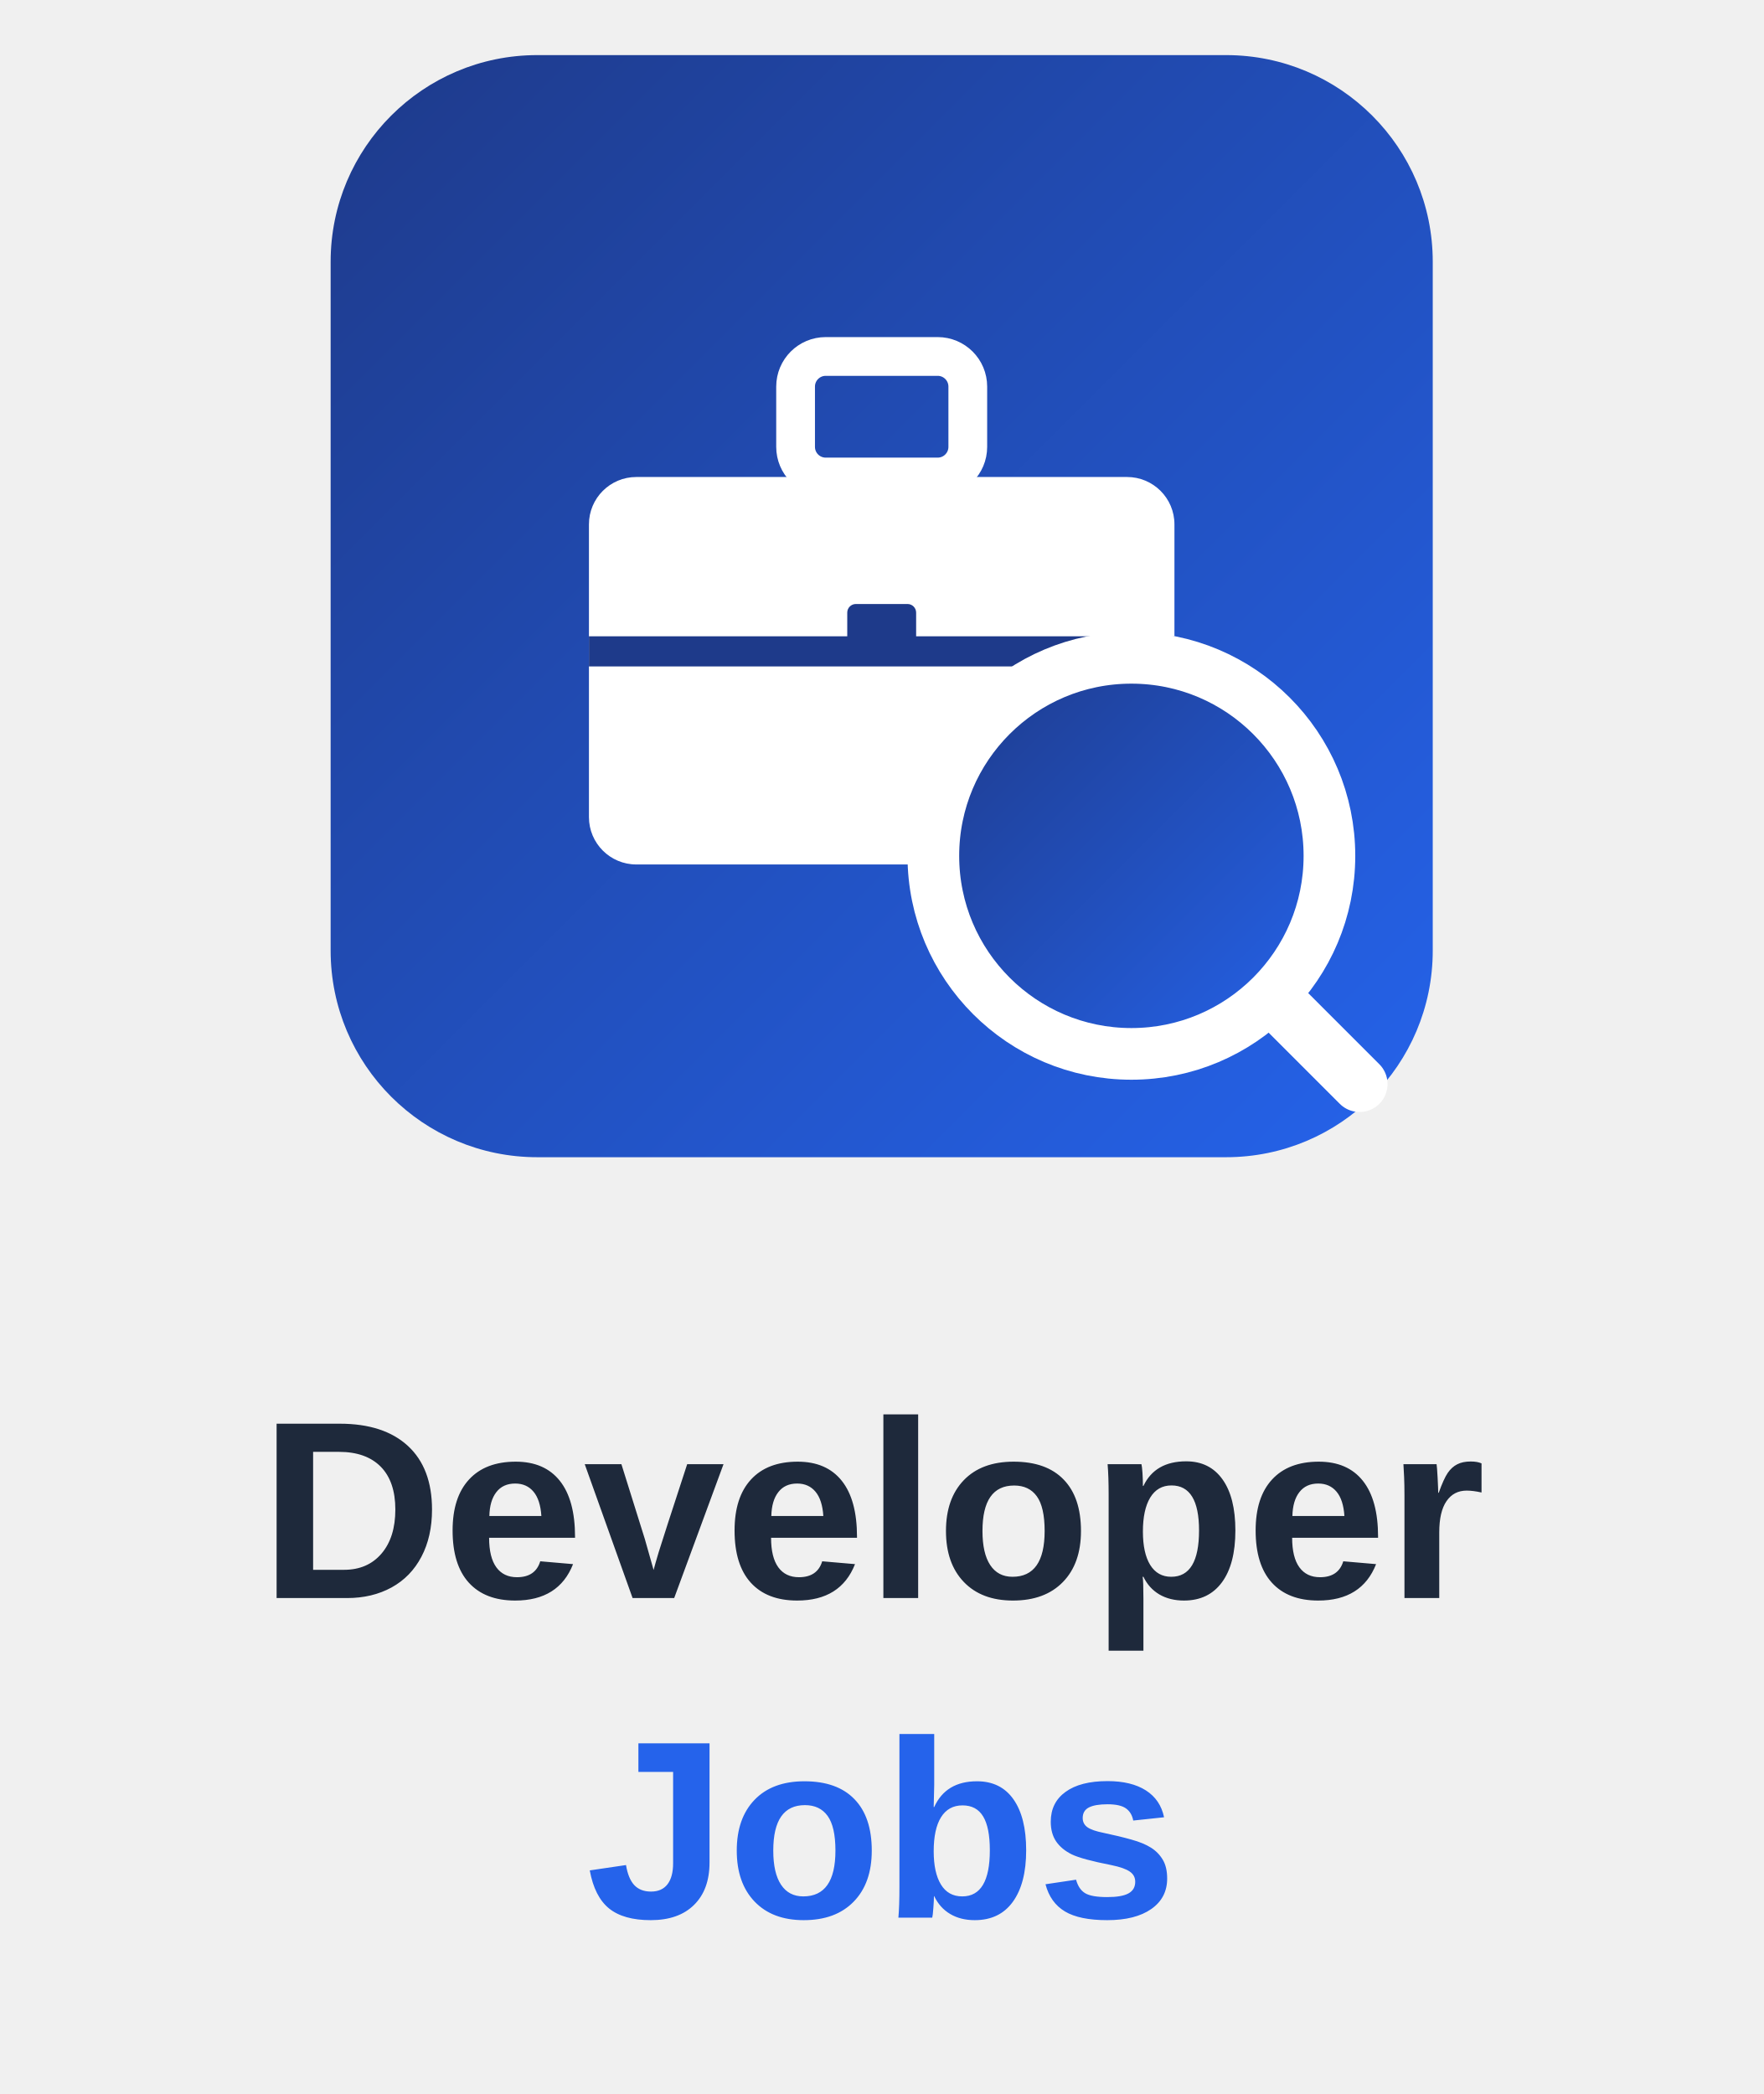
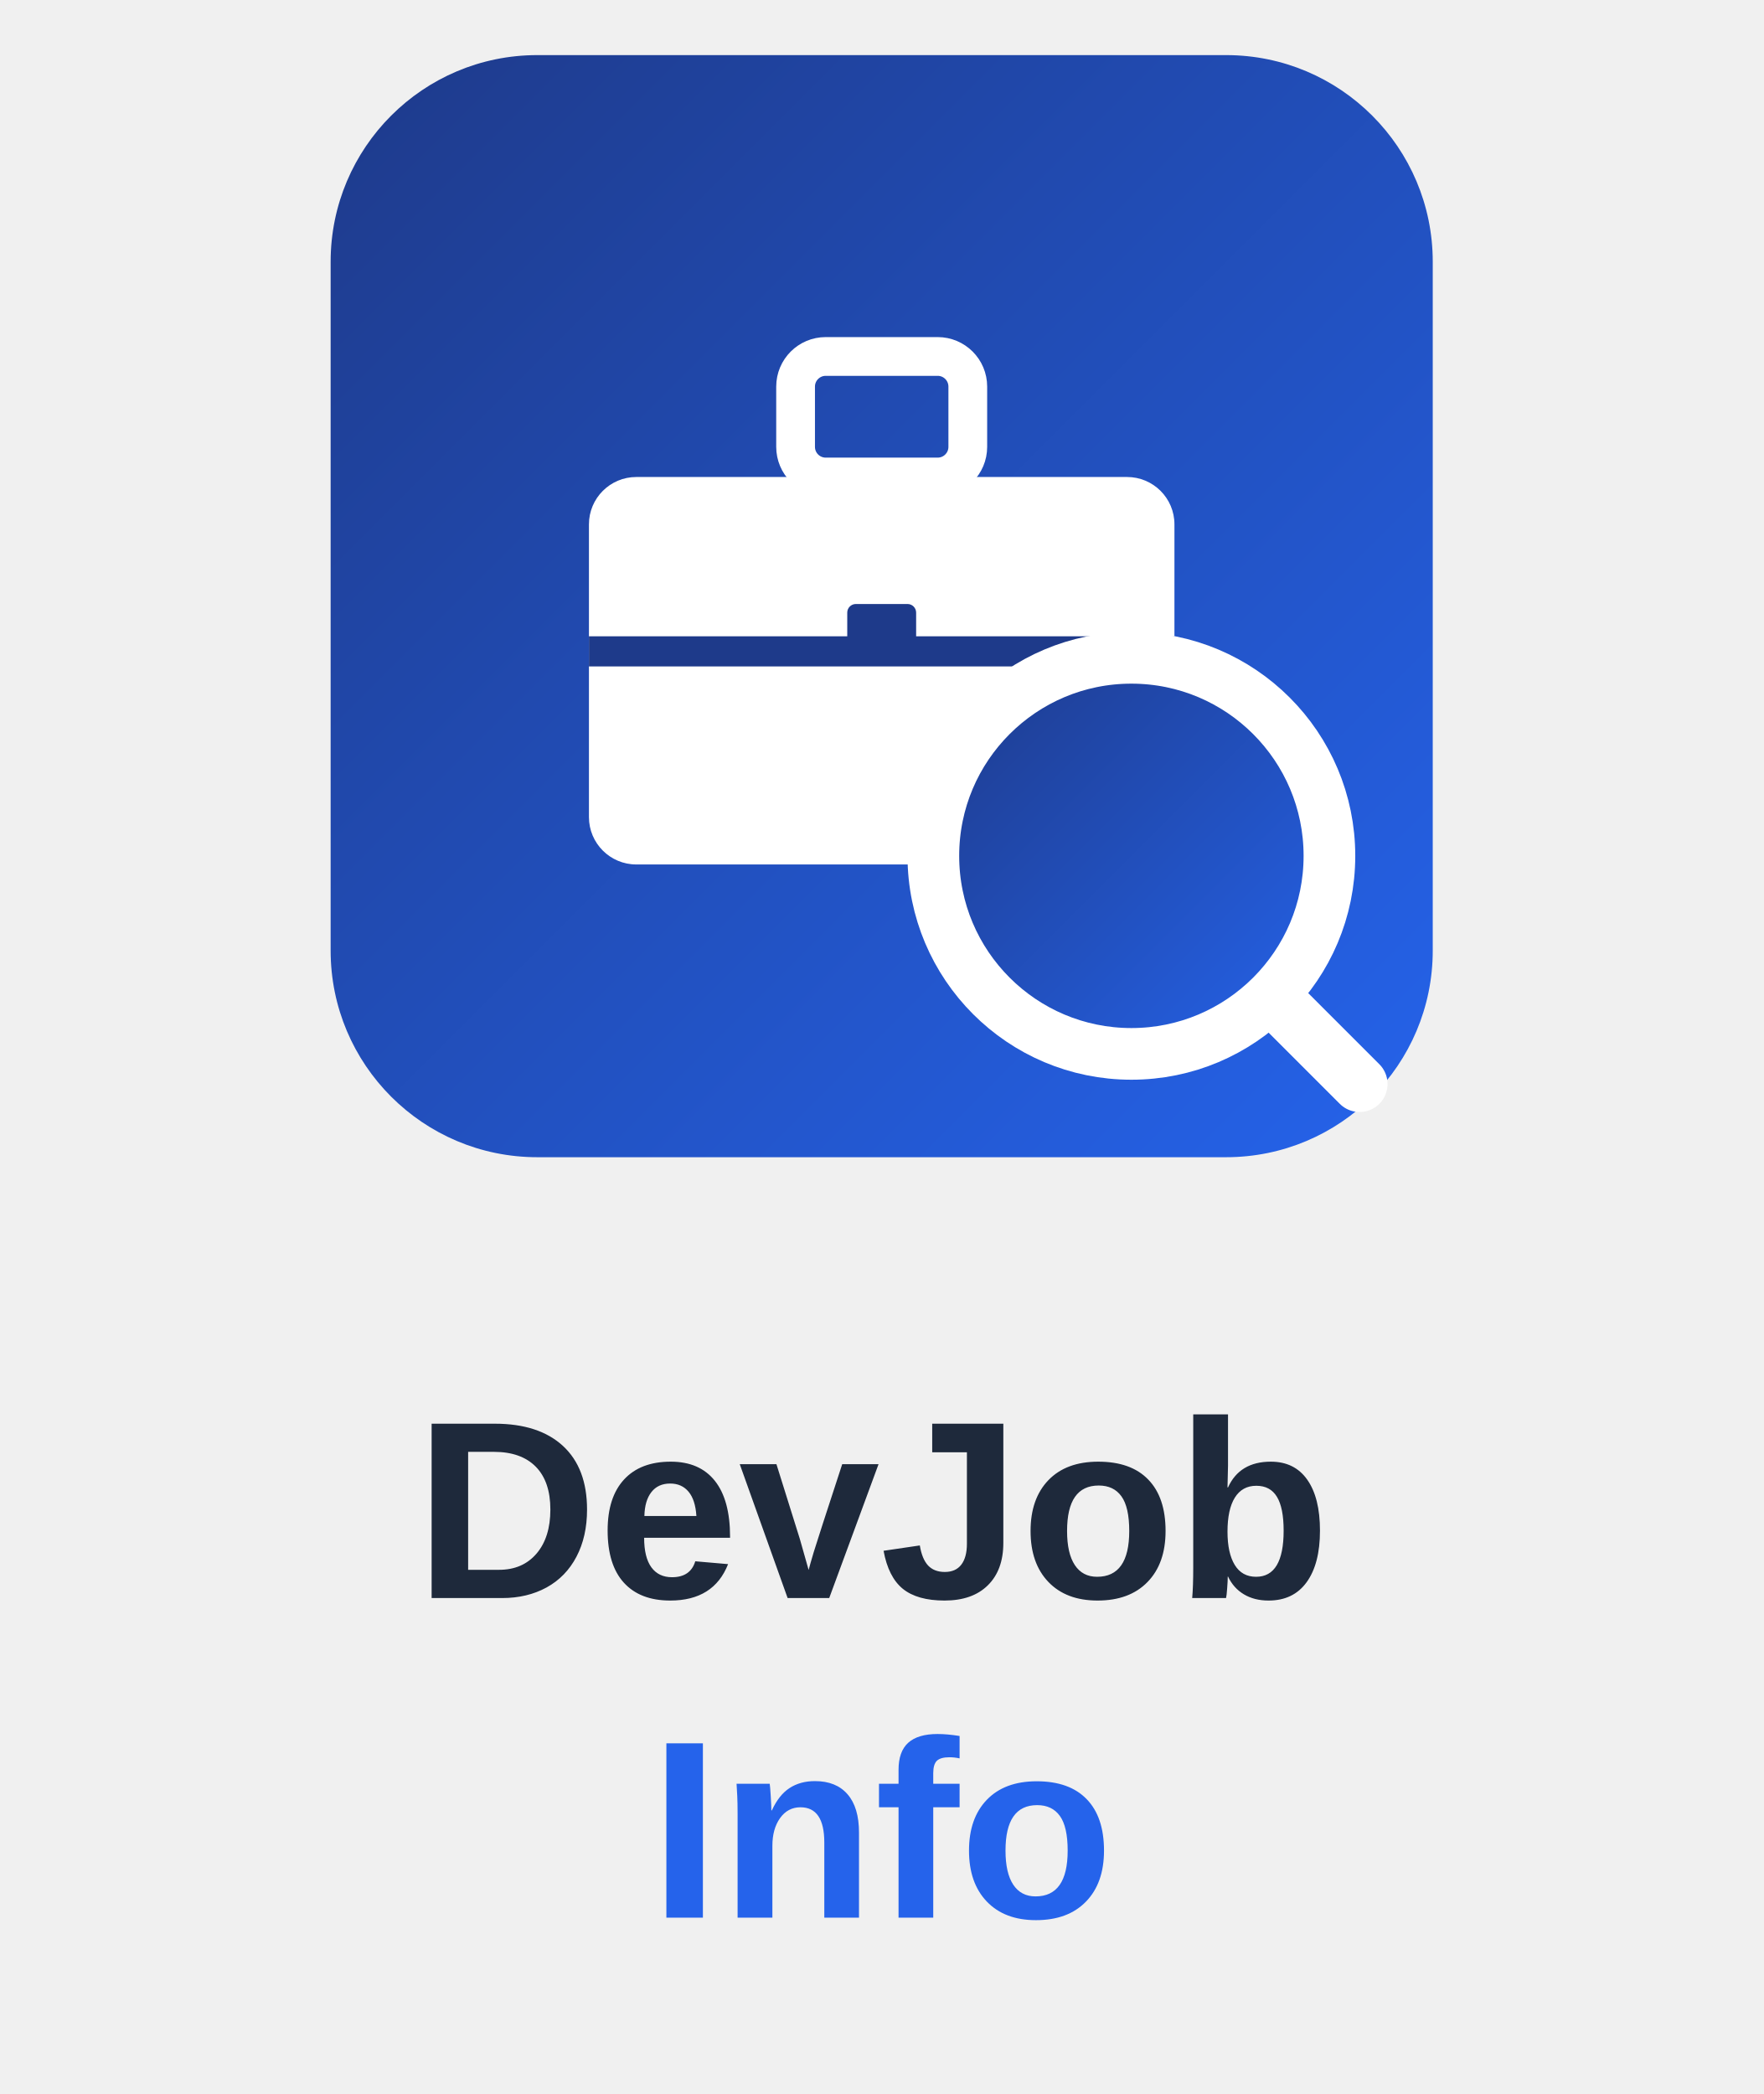
<svg xmlns="http://www.w3.org/2000/svg" viewBox="0 0 320 380">
  <defs>
    <linearGradient id="bg" x1="0%" y1="0%" x2="100%" y2="100%">
      <stop offset="0%" stop-color="#1E3A8A" />
      <stop offset="100%" stop-color="#2563EB" />
    </linearGradient>
  </defs>
  <g transform="translate(60 10) scale(0.390625)">
    <rect width="512" height="512" rx="96" fill="url(#bg)" />
    <rect x="216" y="140" width="80" height="56" rx="14" fill="none" stroke="#FFFFFF" stroke-width="18" />
    <rect x="120" y="196" width="272" height="180" rx="22" fill="#FFFFFF" />
    <rect x="120" y="270" width="272" height="14" fill="#1E3A8A" />
    <rect x="240" y="255" width="32" height="24" rx="4" fill="#1E3A8A" />
    <circle cx="372" cy="372" r="92" fill="url(#bg)" stroke="#FFFFFF" stroke-width="24" />
    <line x1="438" y1="438" x2="478" y2="478" stroke="#FFFFFF" stroke-width="26" stroke-linecap="round" />
  </g>
  <text text-anchor="middle" font-family="Helvetica Neue, Arial, sans-serif" font-weight="700">
-     <tspan x="160" y="290" font-size="46" fill="#1E293B">Developer</tspan>
-     <tspan x="160" y="348" font-size="46" fill="#2563EB">Jobs</tspan>
+     <tspan x="160" y="290" font-size="46" fill="#1E293B">DevJob</tspan>
+     <tspan x="160" y="348" font-size="46" fill="#2563EB">Info</tspan>
  </text>
</svg>
